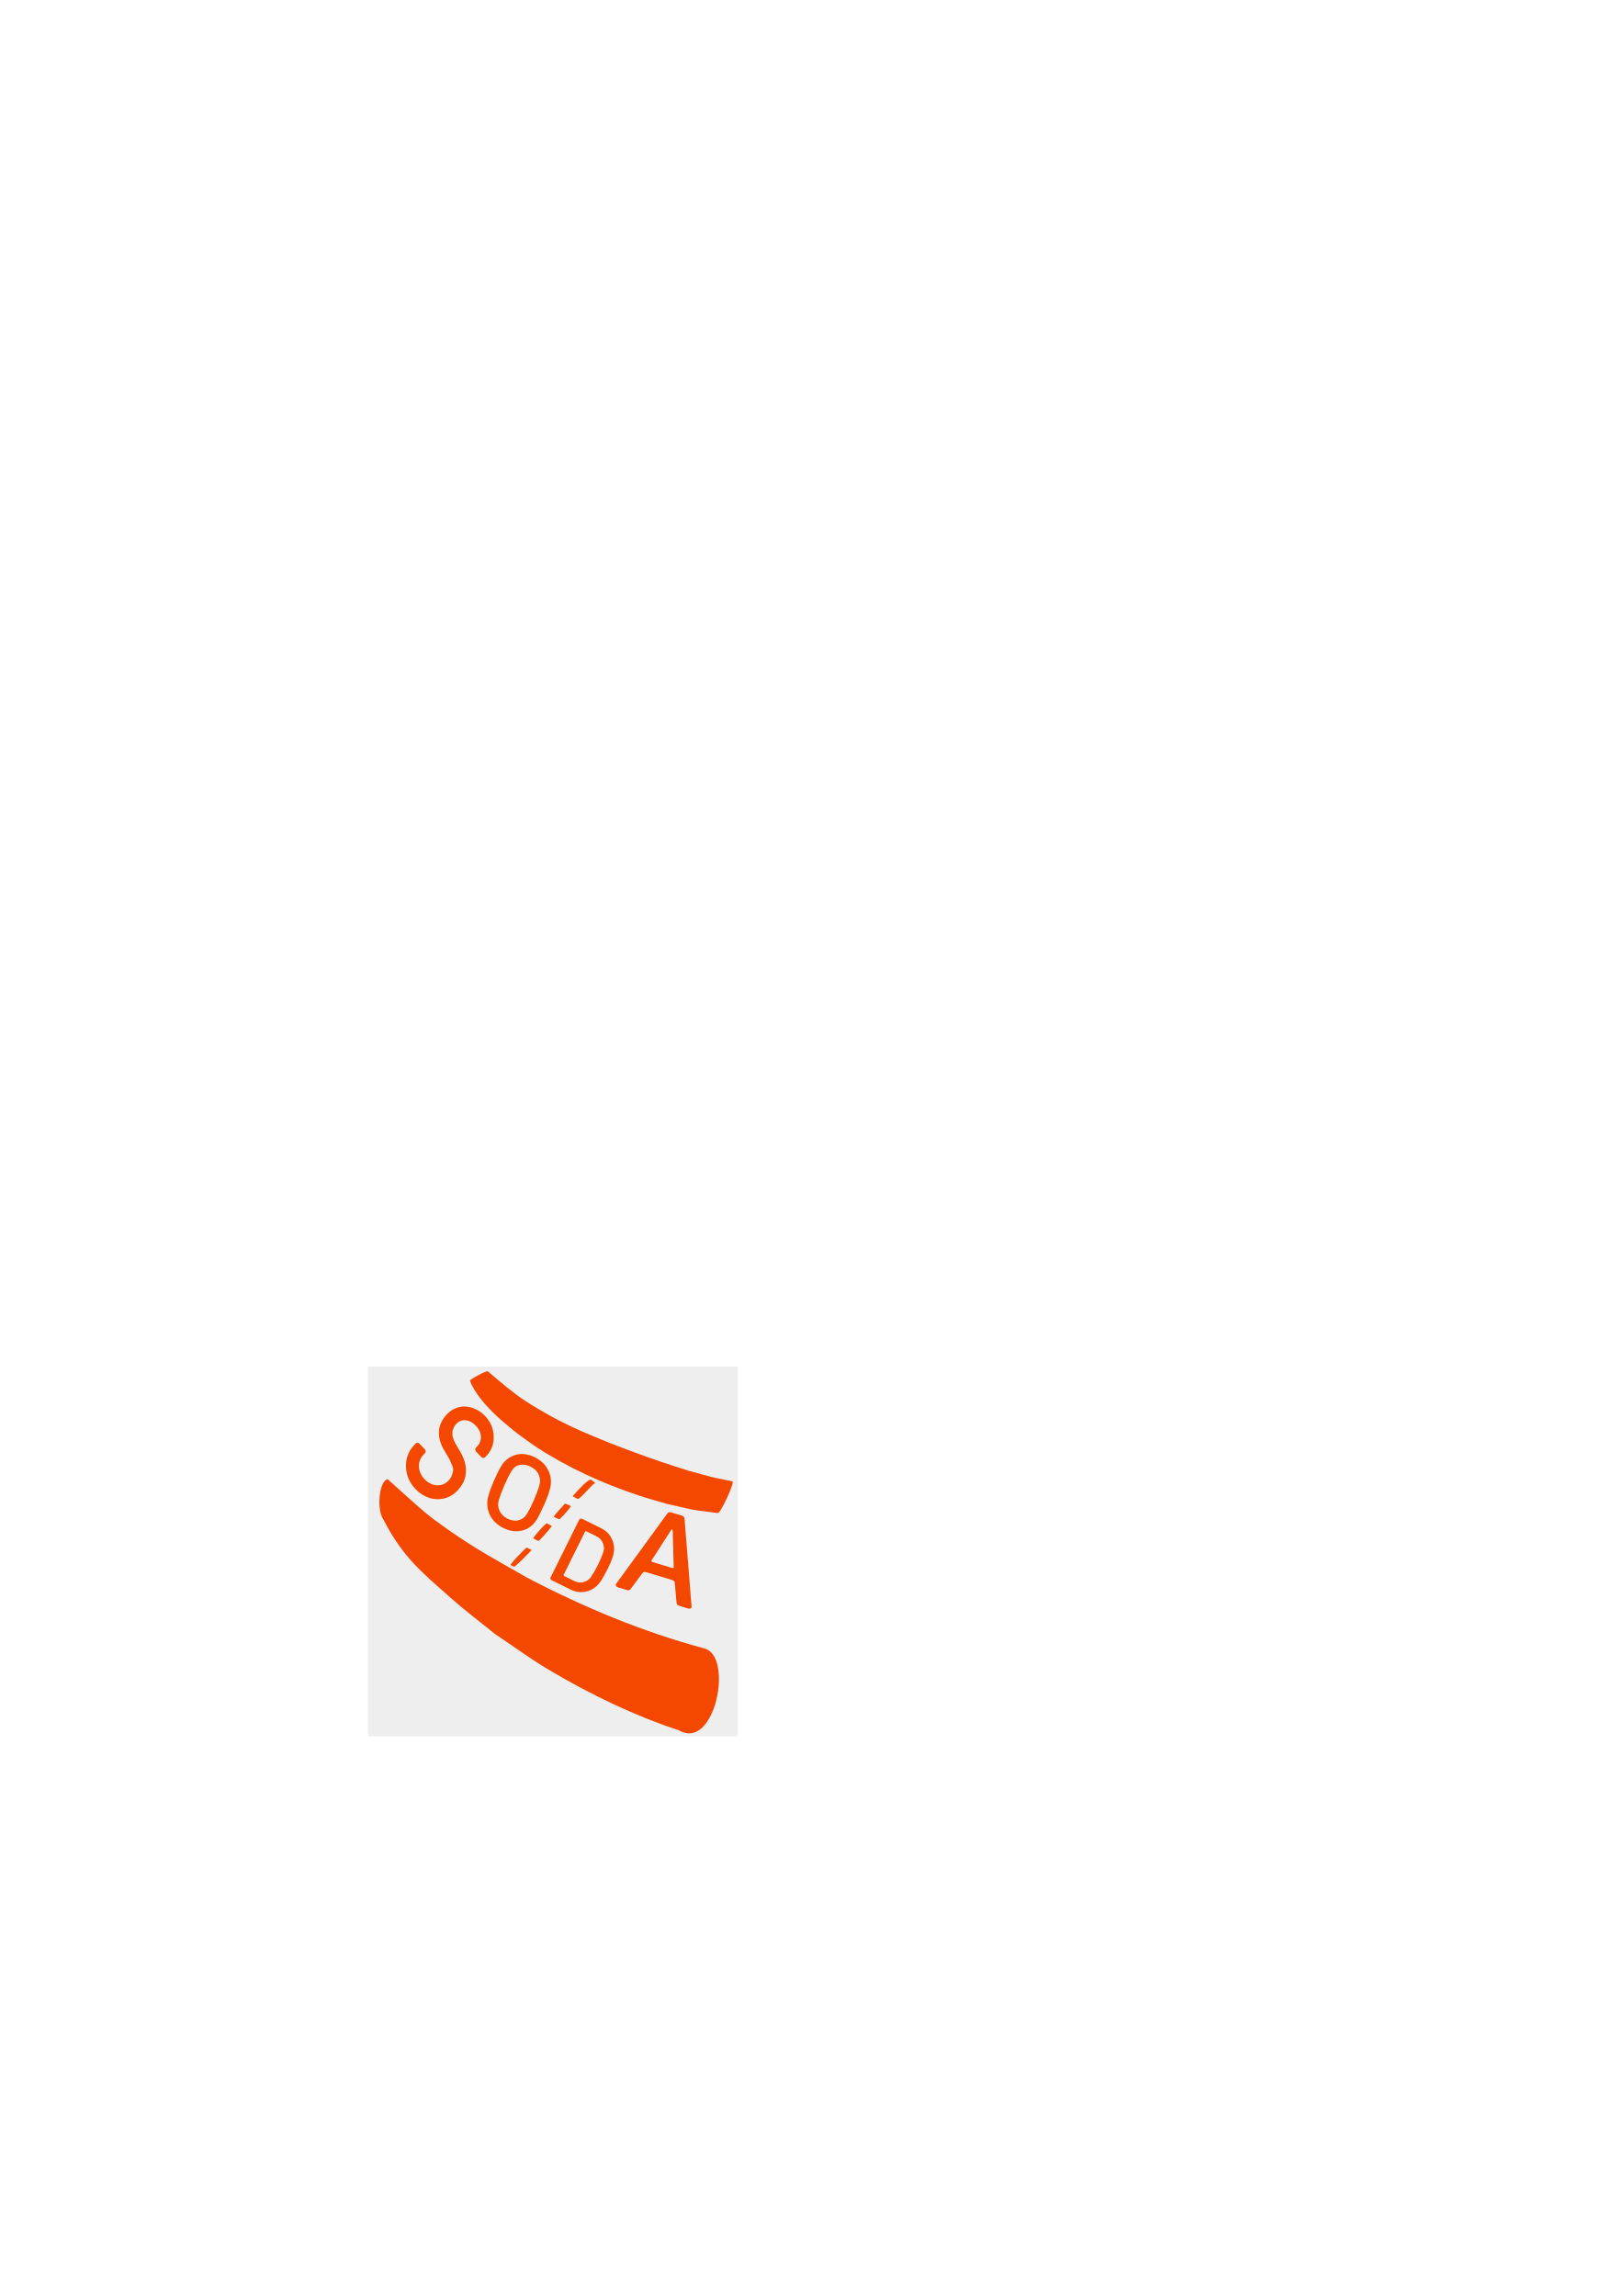
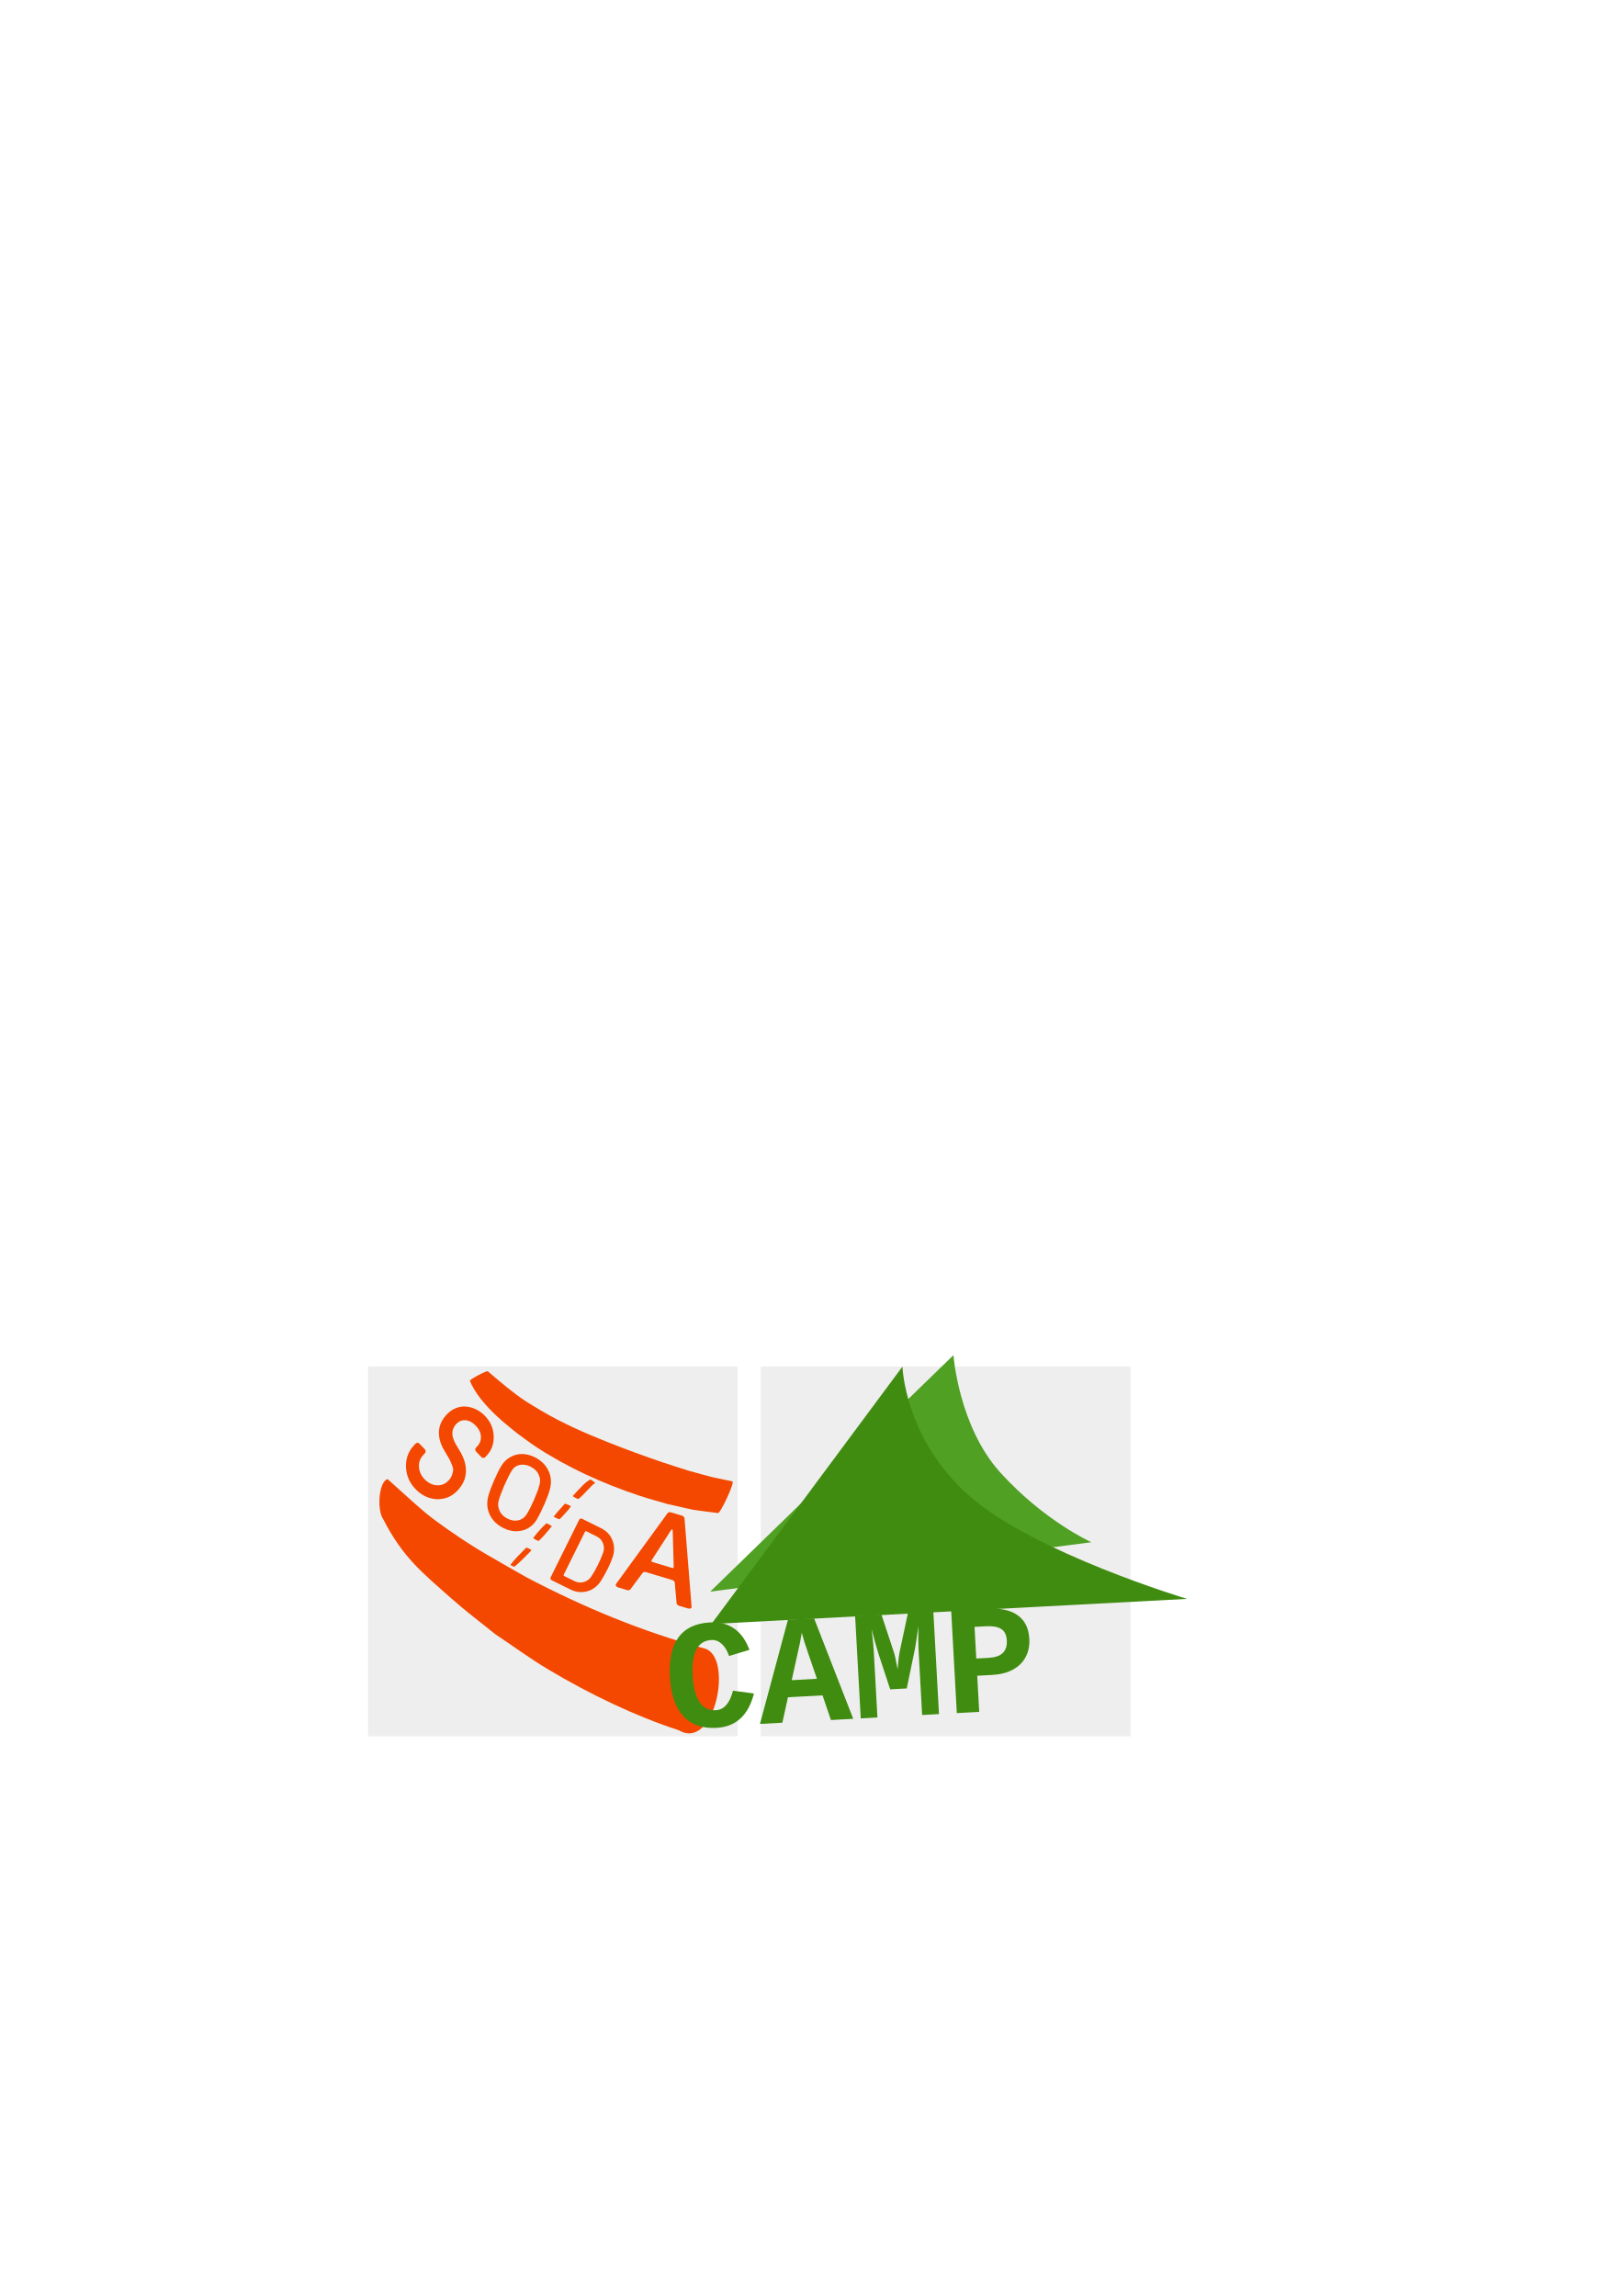
<svg xmlns="http://www.w3.org/2000/svg" width="744.094" height="1052.362" id="svg2" version="1.1">
  <defs id="defs4" />
-   <g id="layer1">
+   <g id="layer1" style="display:inline">
    <rect style="color:#000000;fill:#eeeeee;fill-opacity:1;fill-rule:nonzero;stroke:none;stroke-width:6.3;marker:none;visibility:visible;display:inline;overflow:visible;enable-background:accumulate" id="rect3133" width="169.447" height="169.447" x="168.633" y="626.352" />
    <path id="path3054" style="font-size:51.673px;font-style:normal;font-variant:normal;font-weight:normal;font-stretch:normal;text-indent:0;text-align:center;text-decoration:none;line-height:125%;letter-spacing:0px;word-spacing:0px;text-transform:none;direction:ltr;block-progression:tb;writing-mode:lr-tb;text-anchor:middle;color:#000000;fill:#f44800;fill-opacity:1;fill-rule:nonzero;stroke:none;stroke-width:6.3;marker:none;visibility:visible;font-family:M3 Mono;-inkscape-font-specification:M3 Mono" d="m 189.731,662.434 0.693,-0.734 c 0.245,-0.26 0.541,-0.392 0.888,-0.395 0.346,-0.003 0.642,0.122 0.887,0.377 l 2.487,2.587 c 0.245,0.255 0.367,0.564 0.367,0.928 -3.5e-4,0.363 -0.123,0.675 -0.369,0.935 l -0.693,0.734 c -1.444,1.529 -2.109,3.354 -1.995,5.473 0.128,2.134 1.021,4.064 2.68,5.788 1.716,1.664 3.569,2.546 5.561,2.646 2.006,0.116 3.73,-0.561 5.174,-2.03 0.043,-0.046 0.087,-0.092 0.13,-0.138 0.736,-0.75 1.249,-1.55 1.539,-2.401 0.317,-0.882 0.513,-1.633 0.586,-2.255 0.087,-0.607 -0.136,-1.536 -0.669,-2.788 -0.519,-1.267 -0.908,-2.126 -1.167,-2.578 -0.259,-0.452 -0.893,-1.521 -1.902,-3.206 -0.101,-0.196 -0.18,-0.339 -0.238,-0.429 -1.773,-2.875 -2.622,-5.759 -2.548,-8.652 0.089,-2.879 1.296,-5.549 3.621,-8.011 1.285,-1.361 2.722,-2.338 4.309,-2.929 1.602,-0.607 3.175,-0.82 4.719,-0.639 1.558,0.166 3.066,0.612 4.523,1.339 1.457,0.727 2.762,1.691 3.915,2.891 2.581,2.685 3.92,5.791 4.019,9.319 0.127,3.528 -0.964,6.515 -3.275,8.962 l -0.585,0.619 c -0.246,0.26 -0.541,0.392 -0.888,0.395 -0.346,0.003 -0.642,-0.122 -0.887,-0.377 l -2.444,-2.542 c -0.245,-0.255 -0.368,-0.564 -0.367,-0.928 2.4e-4,-0.363 0.123,-0.675 0.369,-0.935 l 0.585,-0.619 c 0.939,-0.994 1.466,-2.098 1.583,-3.31 0.145,-1.213 -0.005,-2.325 -0.452,-3.335 -0.447,-1.01 -1.074,-1.935 -1.881,-2.775 -1.442,-1.5 -2.985,-2.317 -4.63,-2.452 -1.63,-0.15 -3.081,0.433 -4.352,1.748 -0.361,0.413 -0.664,0.84 -0.91,1.282 -0.231,0.457 -0.419,0.883 -0.564,1.278 -0.144,0.395 -0.224,0.828 -0.24,1.297 0.014,0.469 0.028,0.878 0.042,1.226 0.014,0.348 0.1,0.771 0.259,1.27 0.187,0.498 0.331,0.89 0.432,1.177 0.115,0.302 0.31,0.716 0.583,1.244 0.288,0.512 0.504,0.888 0.648,1.129 0.144,0.241 0.375,0.632 0.692,1.174 0.331,0.557 0.562,0.933 0.692,1.129 2.032,3.357 2.989,6.58 2.871,9.671 -0.089,3.091 -1.375,5.951 -3.859,8.582 -1.82,1.927 -3.92,3.153 -6.301,3.677 -2.381,0.524 -4.697,0.389 -6.947,-0.406 -2.236,-0.78 -4.219,-2.07 -5.949,-3.869 -2.826,-2.94 -4.302,-6.355 -4.429,-10.246 -0.098,-3.891 1.131,-7.191 3.687,-9.897" />
    <path id="path3056" style="font-size:51.673px;font-style:normal;font-variant:normal;font-weight:normal;font-stretch:normal;text-indent:0;text-align:center;text-decoration:none;line-height:125%;letter-spacing:0px;word-spacing:0px;text-transform:none;direction:ltr;block-progression:tb;writing-mode:lr-tb;text-anchor:middle;color:#000000;fill:#f44800;fill-opacity:1;fill-rule:nonzero;stroke:none;stroke-width:6.3;marker:none;visibility:visible;font-family:M3 Mono;-inkscape-font-specification:M3 Mono" d="m 223.825,685.517 c 0.563,-1.969 1.433,-4.309 2.61,-7.019 1.177,-2.71 2.281,-4.916 3.313,-6.62 0.707,-1.18 1.594,-2.191 2.661,-3.032 1.067,-0.842 2.248,-1.475 3.542,-1.899 1.301,-0.439 2.731,-0.591 4.288,-0.455 1.574,0.144 3.148,0.602 4.721,1.374 2.987,1.466 5.114,3.542 6.381,6.23 1.274,2.673 1.479,5.567 0.613,8.681 -0.544,1.925 -1.372,4.168 -2.484,6.73 -0.055,0.081 -0.101,0.166 -0.14,0.255 -1.164,2.68 -2.264,4.898 -3.299,6.654 -0.948,1.601 -2.186,2.88 -3.712,3.837 -1.51,0.966 -3.288,1.494 -5.335,1.586 -2.024,0.085 -4.079,-0.385 -6.167,-1.409 -2.987,-1.466 -5.117,-3.535 -6.391,-6.208 -1.268,-2.688 -1.469,-5.589 -0.603,-8.703 m 10.62,-11.334 c -1.051,1.748 -2.159,3.962 -3.323,6.642 -1.164,2.68 -2.031,5.012 -2.6,6.996 -0.415,1.539 -0.279,3.088 0.407,4.646 0.693,1.544 1.947,2.761 3.761,3.651 1.67,0.819 3.279,1.061 4.828,0.725 1.571,-0.343 2.843,-1.254 3.817,-2.735 1.083,-1.732 2.207,-3.938 3.371,-6.618 1.164,-2.68 2.015,-5.02 2.552,-7.02 0.421,-1.554 0.29,-3.091 -0.393,-4.612 -0.684,-1.521 -1.945,-2.742 -3.786,-3.663 -1.67,-0.819 -3.303,-1.073 -4.9,-0.761 -1.581,0.32 -2.826,1.236 -3.735,2.748" />
    <path id="path3058" style="font-size:51.673px;font-style:normal;font-variant:normal;font-weight:normal;font-stretch:normal;text-indent:0;text-align:center;text-decoration:none;line-height:125%;letter-spacing:0px;word-spacing:0px;text-transform:none;direction:ltr;block-progression:tb;writing-mode:lr-tb;text-anchor:middle;color:#000000;fill:#f44800;fill-opacity:1;fill-rule:nonzero;stroke:none;stroke-width:6.3;marker:none;visibility:visible;font-family:M3 Mono;-inkscape-font-specification:M3 Mono" d="m 252.307,723.031 13.154,-26.536 c 0.11,-0.222 0.293,-0.368 0.549,-0.437 0.255,-0.069 0.509,-0.041 0.761,0.083 l 8.637,4.278 c 2.575,1.276 4.33,3.147 5.264,5.614 0.949,2.475 0.989,4.996 0.122,7.565 -0.569,1.706 -1.357,3.574 -2.362,5.602 -0.047,0.058 -0.087,0.12 -0.119,0.185 -1.044,2.107 -2.079,3.933 -3.103,5.479 -0.979,1.454 -2.198,2.611 -3.656,3.47 -1.458,0.859 -3.081,1.326 -4.87,1.401 -1.768,0.07 -3.51,-0.321 -5.227,-1.171 l -8.637,-4.278 c -0.252,-0.125 -0.427,-0.309 -0.527,-0.554 -0.1,-0.245 -0.095,-0.479 0.016,-0.701 m 6.022,-1.271 c -0.13,0.262 -0.046,0.466 0.249,0.612 l 4.773,2.364 c 1.347,0.667 2.743,0.788 4.189,0.364 1.446,-0.425 2.558,-1.218 3.337,-2.381 1.02,-1.499 2.062,-3.322 3.125,-5.468 1.064,-2.146 1.883,-4.079 2.459,-5.798 0.453,-1.324 0.411,-2.689 -0.127,-4.096 -0.538,-1.407 -1.48,-2.444 -2.827,-3.111 l -4.773,-2.364 c -0.296,-0.147 -0.509,-0.089 -0.639,0.173 l -9.768,19.705" />
    <path id="path3060" style="font-size:51.673px;font-style:normal;font-variant:normal;font-weight:normal;font-stretch:normal;text-indent:0;text-align:center;text-decoration:none;line-height:125%;letter-spacing:0px;word-spacing:0px;text-transform:none;direction:ltr;block-progression:tb;writing-mode:lr-tb;text-anchor:middle;color:#000000;fill:#f44800;fill-opacity:1;fill-rule:nonzero;stroke:none;stroke-width:6.3;marker:none;visibility:visible;font-family:M3 Mono;-inkscape-font-specification:M3 Mono" d="m 282.253,726.081 23.638,-32.48 c 0.135,-0.211 0.355,-0.358 0.659,-0.441 0.304,-0.083 0.62,-0.074 0.95,0.024 l 5.046,1.52 c 0.329,0.099 0.601,0.268 0.815,0.507 0.214,0.239 0.324,0.485 0.329,0.739 l 3.252,40.58 c 0.01,0.061 0.005,0.127 -0.017,0.198 -0.055,0.197 -0.201,0.356 -0.44,0.478 -0.3,0.162 -0.732,0.157 -1.297,-0.013 l -3.988,-1.201 c -0.329,-0.099 -0.601,-0.268 -0.815,-0.507 -0.214,-0.239 -0.324,-0.485 -0.329,-0.739 l -0.834,-9.351 c -0.006,-0.254 -0.118,-0.491 -0.337,-0.712 -0.219,-0.221 -0.493,-0.381 -0.822,-0.48 l -11.998,-3.614 c -0.329,-0.099 -0.643,-0.116 -0.942,-0.051 -0.299,0.065 -0.516,0.203 -0.651,0.414 l -5.518,7.438 c -0.136,0.211 -0.355,0.358 -0.659,0.441 -0.304,0.083 -0.62,0.074 -0.95,-0.024 l -3.952,-1.191 c -0.541,-0.163 -0.897,-0.396 -1.067,-0.699 -0.138,-0.235 -0.192,-0.455 -0.16,-0.659 0.02,-0.072 0.049,-0.131 0.087,-0.177 m 16.359,-10.918 c -0.048,0.082 -0.083,0.159 -0.103,0.231 -0.07,0.25 0.095,0.436 0.495,0.556 l 8.963,2.7 c 0.423,0.128 0.67,0.066 0.74,-0.184 0.02,-0.072 0.031,-0.155 0.032,-0.252 l -0.455,-16.739 c -0.01,-0.236 -0.075,-0.371 -0.192,-0.407 l -0.141,-0.043 c -0.118,-0.035 -0.242,0.044 -0.372,0.237 l -8.967,13.901" />
    <path style="color:#000000;fill:#f44800;fill-opacity:1;fill-rule:nonzero;stroke:none;stroke-width:6.3;marker:none;visibility:visible;display:inline;overflow:visible;enable-background:accumulate" id="path3045" d="m 177.611,677.953 c 0.938,0.837 1.876,1.673 2.814,2.51 1.695,1.529 3.384,3.069 5.085,4.587 7.852,7.007 10.352,9.444 19.423,15.78 14.177,9.904 21.031,13.327 36.297,22.101 26.528,13.952 53.743,25.144 81.344,32.567 13.813,3.065 5.269,47.296 -11.449,37.582 -20.132,-6.59 -40.545,-16.385 -59.677,-27.771 -8.333,-4.959 -16.349,-10.872 -24.523,-16.308 -6.646,-5.411 -13.46,-10.489 -19.938,-16.234 -13.488,-11.964 -22.412,-18.933 -31.329,-36.39 -3.039,-4.159 -2.068,-17.391 1.953,-18.424 z" />
    <path style="color:#000000;fill:#f44800;fill-opacity:1;fill-rule:nonzero;stroke:none;stroke-width:6.3;marker:none;visibility:visible;display:inline;overflow:visible;enable-background:accumulate" id="path3051" d="m 223.558,628.532 c 5.7,4.847 11.339,9.774 17.682,13.92 2.315,1.513 4.74,2.879 7.109,4.319 9.602,5.659 19.896,10.162 30.341,14.309 7.945,3.154 16.645,6.356 24.763,9.108 3.936,1.334 7.914,2.56 11.871,3.84 14.002,3.817 7.21,2.189 20.351,4.974 1.111,0.437 -5.59,14.934 -6.701,14.496 l 0,0 c -15.174,-1.997 -7.426,-0.648 -23.219,-4.168 -4.275,-1.269 -8.599,-2.403 -12.824,-3.808 -16.772,-5.578 -33.043,-12.97 -47.563,-22.557 -2.9,-1.915 -5.629,-4.042 -8.443,-6.063 -2.295,-1.897 -4.66,-3.723 -6.884,-5.69 -5.41,-4.785 -10.765,-10.296 -13.967,-16.626 -0.281,-0.556 -0.452,-1.154 -0.678,-1.731 -0.331,-0.532 7.83,-4.854 8.161,-4.322 z" />
    <path style="color:#000000;fill:#f44800;fill-opacity:1;fill-rule:nonzero;stroke:none;stroke-width:6.3;marker:none;visibility:visible;display:inline;overflow:visible;enable-background:accumulate" id="path3076" d="m 233.893,717.257 c 1.788,-2.392 3.966,-4.582 6.138,-6.755 0.392,-0.385 0.785,-0.771 1.177,-1.156 0.101,-0.133 2.452,1.012 2.351,1.145 l 0,0 c -0.367,0.412 -0.734,0.825 -1.101,1.237 -2.145,2.185 -4.292,4.382 -6.71,6.381 -0.075,0.105 -1.93,-0.747 -1.855,-0.852 z" />
    <path style="color:#000000;fill:#f44800;fill-opacity:1;fill-rule:nonzero;stroke:none;stroke-width:6.3;marker:none;visibility:visible;display:inline;overflow:visible;enable-background:accumulate" id="path3098" d="m 262.472,685.681 c 1.647,-1.798 3.275,-3.604 5.041,-5.33 0.9,-0.829 1.865,-1.648 3.051,-2.219 0.144,-0.121 2.28,1.505 2.137,1.626 l 0,0 c -0.257,0.199 -0.539,0.365 -0.797,0.563 -0.591,0.456 -1.033,1.009 -1.538,1.523 -2.966,3.105 1.359,-1.412 -1.818,1.871 -1.117,1.154 -2.154,2.383 -3.536,3.351 -0.122,0.144 -2.661,-1.241 -2.538,-1.385 z" />
    <path style="color:#000000;fill:#f44800;fill-opacity:1;fill-rule:nonzero;stroke:none;stroke-width:6.3;marker:none;visibility:visible;display:inline;overflow:visible;enable-background:accumulate" id="path3102" d="m 244.355,704.956 c 1.25,-1.735 2.68,-3.381 4.19,-4.977 0.612,-0.585 1.202,-1.187 1.834,-1.758 0.12,-0.142 2.627,1.211 2.507,1.353 l 0,0 c -0.552,0.547 -0.94,1.167 -1.447,1.741 -1.445,1.701 -2.883,3.415 -4.574,4.968 -0.117,0.142 -2.627,-1.184 -2.51,-1.326 z" />
    <path style="color:#000000;fill:#f44800;fill-opacity:1;fill-rule:nonzero;stroke:none;stroke-width:6.3;marker:none;visibility:visible;display:inline;overflow:visible;enable-background:accumulate" id="path3110" d="m 253.764,695.124 c 1.192,-1.676 2.693,-3.183 4.074,-4.756 0.684,-0.788 0.352,-0.407 0.997,-1.143 0.103,-0.158 2.899,1.009 2.796,1.167 l 0,0 c -0.559,0.762 -0.265,0.353 -0.881,1.228 -0.698,0.884 -1.448,1.718 -2.227,2.558 -0.326,0.352 -1.191,1.3 -1.558,1.653 -0.181,0.174 -0.386,0.332 -0.578,0.498 -0.106,0.148 -2.73,-1.056 -2.623,-1.205 z" />
  </g>
+   <g id="layer2">
+     <rect y="626.352" x="348.633" height="169.447" width="169.447" id="rect3191" style="color:#000000;fill:#eeeeee;fill-opacity:1;fill-rule:nonzero;stroke:none;stroke-width:6.3;marker:none;visibility:visible;display:inline;overflow:visible;enable-background:accumulate" />
+     <text xml:space="preserve" style="font-size:71.336px;font-style:normal;font-variant:normal;font-weight:bold;font-stretch:normal;text-indent:0;text-align:center;text-decoration:none;line-height:125%;letter-spacing:0px;word-spacing:0px;text-transform:none;direction:ltr;block-progression:tb;writing-mode:lr-tb;text-anchor:middle;baseline-shift:baseline;color:#000000;fill:#408c10;fill-opacity:1;fill-rule:nonzero;stroke:none;stroke-width:1;marker:none;visibility:visible;display:inline;overflow:visible;enable-background:accumulate;font-family:Times New Roman;-inkscape-font-specification:Times New Roman" x="391.699" y="808.106" id="text3187" transform="matrix(0.9984881,-0.05496867,0.05496867,0.9984881,0,0)">
+       <tspan id="tspan3189" x="391.699" y="808.106" style="font-style:normal;font-variant:normal;font-weight:bold;font-stretch:normal;fill:#408c10;font-family:Liberation Mono;-inkscape-font-specification:Liberation Mono Bold">CAMP</tspan>
+     </text>
+     <path style="color:#000000;fill:#50a024;fill-opacity:1;fill-rule:nonzero;stroke:none;stroke-width:1;marker:none;visibility:visible;display:inline;overflow:visible;enable-background:accumulate" d="M 325.477,729.513 436.935,621.116 c 0,0 2.38,32.786 21.559,53.908 20.19,22.236 41.648,31.85 41.648,31.85 z" id="path3195" />
+     <path style="color:#000000;fill:#408c10;fill-opacity:1;fill-rule:nonzero;stroke:none;stroke-width:1;marker:none;visibility:visible;display:inline;overflow:visible;enable-background:accumulate" d="m 326,744.362 87.573,-118 c 0,0 0.932,33.179 30.744,59.358 C 474.128,711.9 544,732.843 544,732.843 z" id="path3193" />
+   </g>
</svg>
